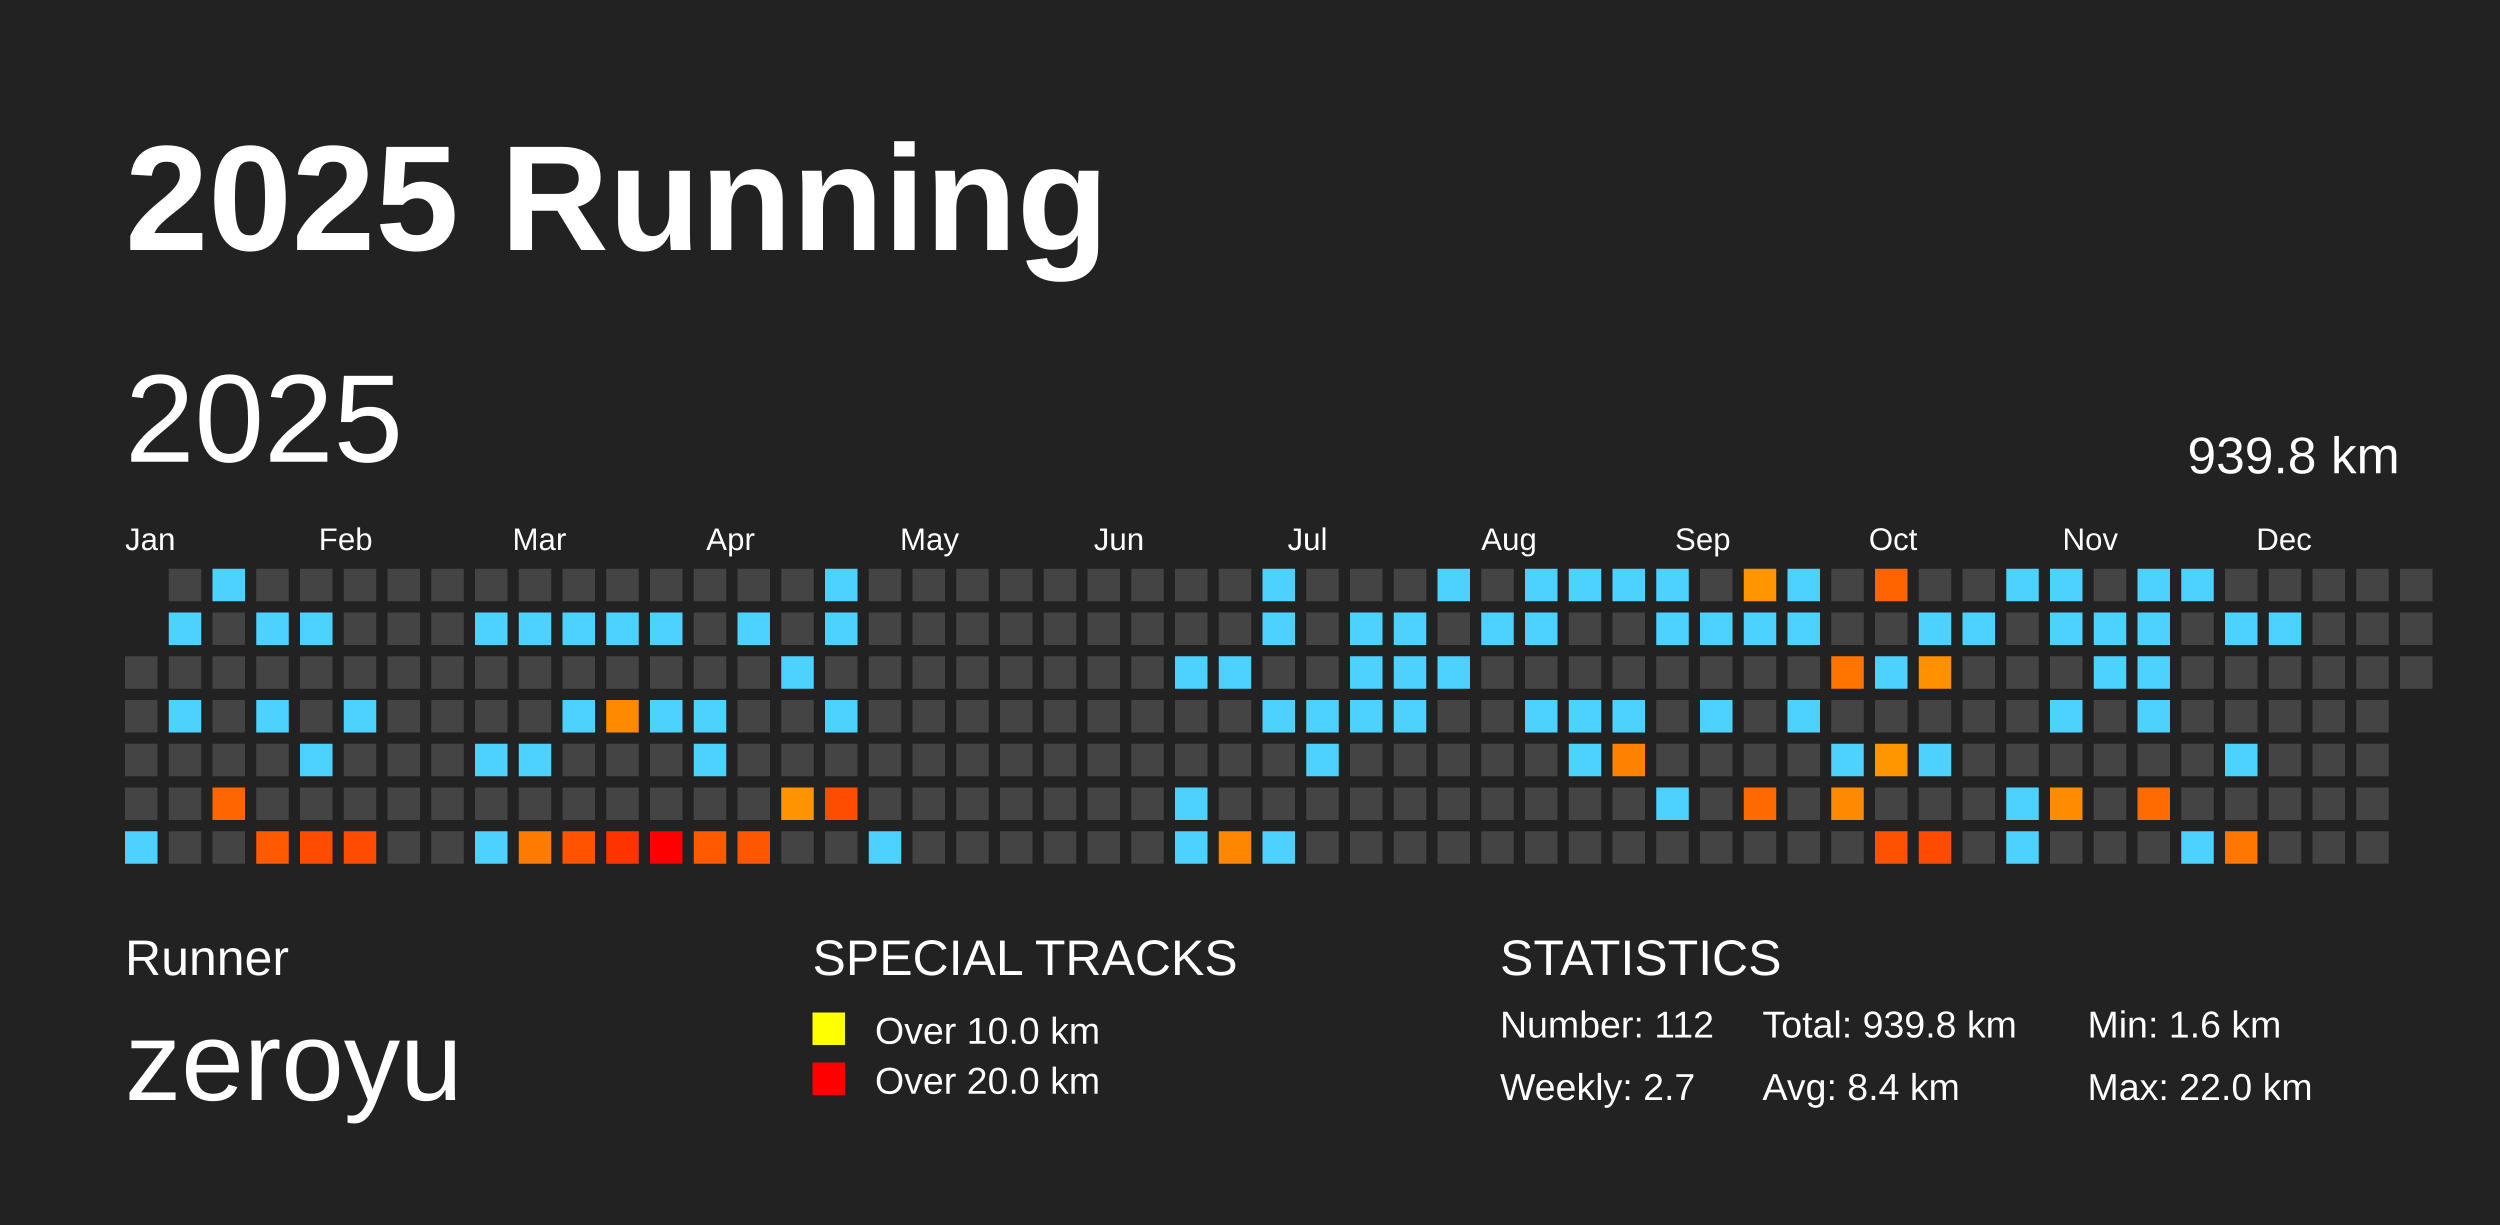
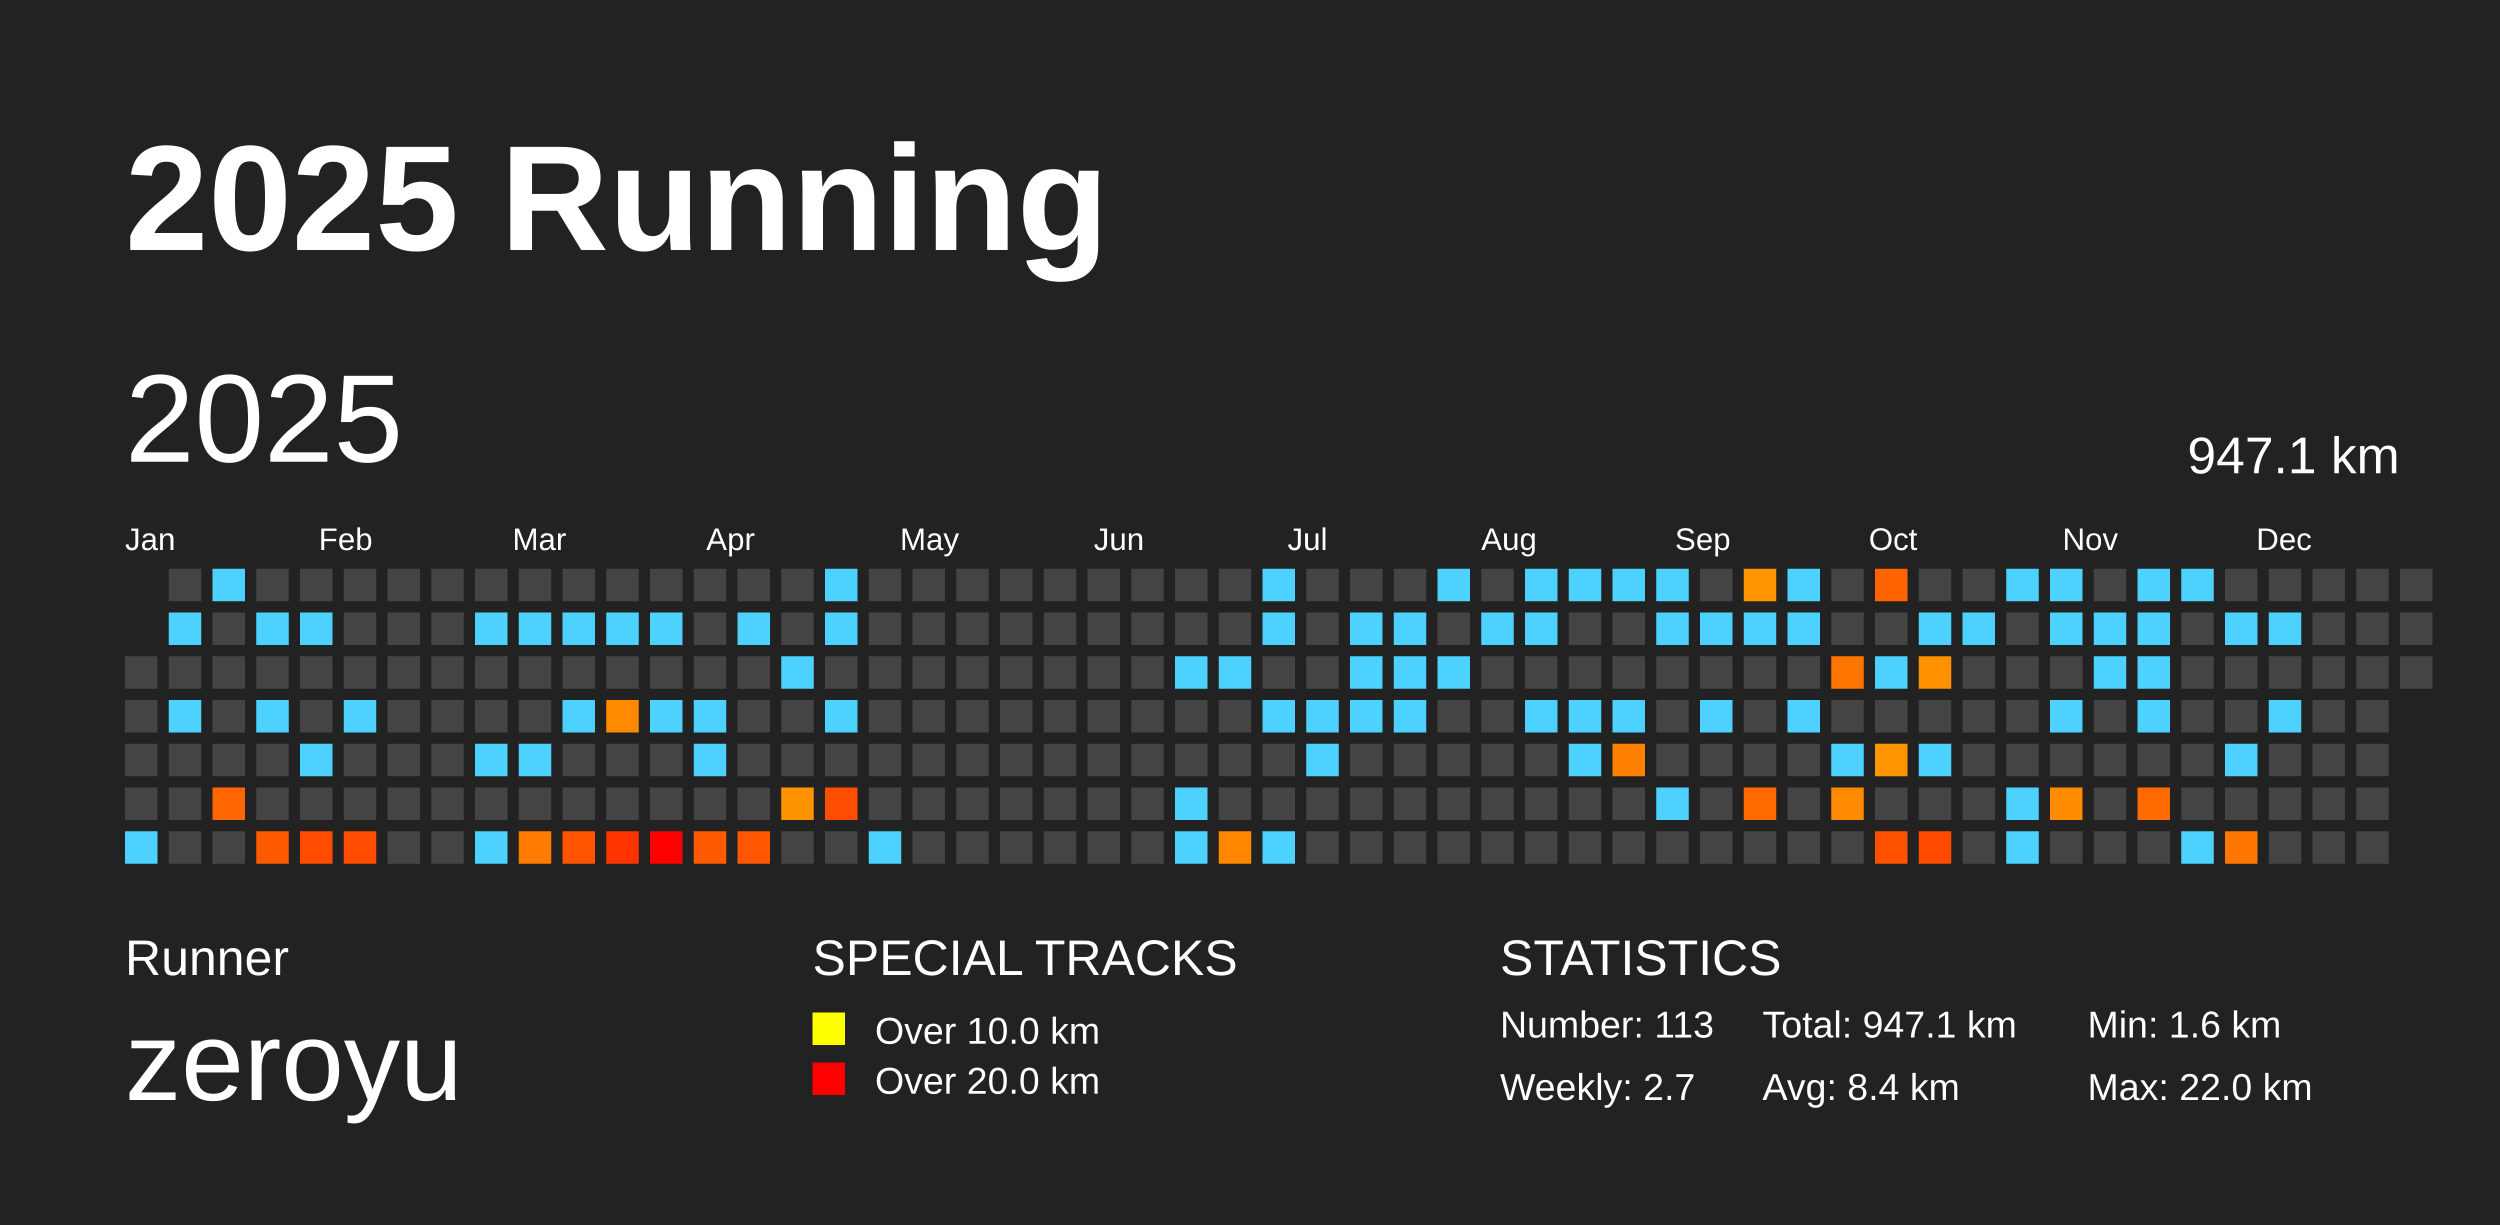
<svg xmlns="http://www.w3.org/2000/svg" baseProfile="full" height="98mm" version="1.1" viewBox="0,0,200,98" width="200mm">
  <defs />
  <rect fill="#222222" height="98" width="200" x="0" y="0" />
  <text fill="#FFFFFF" style="font-size:12px; font-family:Arial; font-weight:bold;" x="10" y="20">2025 Running</text>
  <text fill="#FFFFFF" style="font-size:4px; font-family:Arial" x="10" y="78">Runner</text>
  <text fill="#FFFFFF" style="font-size:9px; font-family:Arial" x="10" y="88">zeroyu</text>
  <text fill="#FFFFFF" style="font-size:4px; font-family:Arial" x="65" y="78">SPECIAL TRACKS</text>
  <rect fill="yellow" height="2.6" width="2.6" x="65" y="81" />
  <text fill="#FFFFFF" style="font-size:3px; font-family:Arial" x="70" y="83.5">Over 10.0 km</text>
  <rect fill="red" height="2.6" width="2.6" x="65" y="85" />
  <text fill="#FFFFFF" style="font-size:3px; font-family:Arial" x="70" y="87.5">Over 20.0 km</text>
  <text fill="#FFFFFF" style="font-size:4px; font-family:Arial" x="120" y="78">STATISTICS</text>
-   <text fill="#FFFFFF" style="font-size:3px; font-family:Arial" x="120" y="83">Number: 112</text>
+   <text fill="#FFFFFF" style="font-size:3px; font-family:Arial" x="120" y="83">Number: 113</text>
  <text fill="#FFFFFF" style="font-size:3px; font-family:Arial" x="120" y="88">Weekly: 2.7</text>
-   <text fill="#FFFFFF" style="font-size:3px; font-family:Arial" x="141" y="83">Total: 939.8 km</text>
+   <text fill="#FFFFFF" style="font-size:3px; font-family:Arial" x="141" y="83">Total: 947.1 km</text>
  <text fill="#FFFFFF" style="font-size:3px; font-family:Arial" x="141" y="88">Avg: 8.4 km</text>
  <text fill="#FFFFFF" style="font-size:3px; font-family:Arial" x="167" y="83">Min: 1.6 km</text>
  <text fill="#FFFFFF" style="font-size:3px; font-family:Arial" x="167" y="88">Max: 22.0 km</text>
  <text dominant-baseline="hanging" fill="#FFFFFF" style="font-size:10.0px; font-family:Arial;" x="10" y="30">2025</text>
-   <text dominant-baseline="hanging" fill="#FFFFFF" style="font-size:4.125px; font-family:Arial;" x="175" y="35">939.8 km</text>
+   <text dominant-baseline="hanging" fill="#FFFFFF" style="font-size:4.125px; font-family:Arial;" x="175" y="35">947.1 km</text>
  <text fill="#FFFFFF" style="font-size:2.5px; font-family:Arial" x="10.0" y="44">Jan</text>
  <text fill="#FFFFFF" style="font-size:2.5px; font-family:Arial" x="25.5" y="44">Feb</text>
  <text fill="#FFFFFF" style="font-size:2.5px; font-family:Arial" x="41.0" y="44">Mar</text>
  <text fill="#FFFFFF" style="font-size:2.5px; font-family:Arial" x="56.5" y="44">Apr</text>
  <text fill="#FFFFFF" style="font-size:2.5px; font-family:Arial" x="72.0" y="44">May</text>
  <text fill="#FFFFFF" style="font-size:2.5px; font-family:Arial" x="87.5" y="44">Jun</text>
  <text fill="#FFFFFF" style="font-size:2.5px; font-family:Arial" x="103.0" y="44">Jul</text>
  <text fill="#FFFFFF" style="font-size:2.5px; font-family:Arial" x="118.5" y="44">Aug</text>
  <text fill="#FFFFFF" style="font-size:2.5px; font-family:Arial" x="134.0" y="44">Sep</text>
  <text fill="#FFFFFF" style="font-size:2.5px; font-family:Arial" x="149.5" y="44">Oct</text>
  <text fill="#FFFFFF" style="font-size:2.5px; font-family:Arial" x="165.0" y="44">Nov</text>
  <text fill="#FFFFFF" style="font-size:2.5px; font-family:Arial" x="180.5" y="44">Dec</text>
  <rect fill="#444444" height="2.6" width="2.6" x="10.0" y="52.5" />
  <rect fill="#444444" height="2.6" width="2.6" x="10.0" y="56.0" />
  <rect fill="#444444" height="2.6" width="2.6" x="10.0" y="59.5" />
  <rect fill="#444444" height="2.6" width="2.6" x="10.0" y="63.0" />
  <rect fill="#4dd2ff" height="2.6" width="2.6" x="10.0" y="66.5" />
  <rect fill="#444444" height="2.6" width="2.6" x="13.5" y="45.5" />
  <rect fill="#4dd2ff" height="2.6" width="2.6" x="13.5" y="49.0" />
  <rect fill="#444444" height="2.6" width="2.6" x="13.5" y="52.5" />
  <rect fill="#4dd2ff" height="2.6" width="2.6" x="13.5" y="56.0" />
  <rect fill="#444444" height="2.6" width="2.6" x="13.5" y="59.5" />
  <rect fill="#444444" height="2.6" width="2.6" x="13.5" y="63.0" />
  <rect fill="#444444" height="2.6" width="2.6" x="13.5" y="66.5" />
  <rect fill="#4dd2ff" height="2.6" width="2.6" x="17.0" y="45.5" />
  <rect fill="#444444" height="2.6" width="2.6" x="17.0" y="49.0" />
  <rect fill="#444444" height="2.6" width="2.6" x="17.0" y="52.5" />
  <rect fill="#444444" height="2.6" width="2.6" x="17.0" y="56.0" />
  <rect fill="#444444" height="2.6" width="2.6" x="17.0" y="59.5" />
  <rect fill="#ff6500" height="2.6" width="2.6" x="17.0" y="63.0" />
  <rect fill="#444444" height="2.6" width="2.6" x="17.0" y="66.5" />
  <rect fill="#444444" height="2.6" width="2.6" x="20.5" y="45.5" />
  <rect fill="#4dd2ff" height="2.6" width="2.6" x="20.5" y="49.0" />
  <rect fill="#444444" height="2.6" width="2.6" x="20.5" y="52.5" />
  <rect fill="#4dd2ff" height="2.6" width="2.6" x="20.5" y="56.0" />
  <rect fill="#444444" height="2.6" width="2.6" x="20.5" y="59.5" />
  <rect fill="#444444" height="2.6" width="2.6" x="20.5" y="63.0" />
  <rect fill="#ff5a00" height="2.6" width="2.6" x="20.5" y="66.5" />
  <rect fill="#444444" height="2.6" width="2.6" x="24.0" y="45.5" />
  <rect fill="#4dd2ff" height="2.6" width="2.6" x="24.0" y="49.0" />
  <rect fill="#444444" height="2.6" width="2.6" x="24.0" y="52.5" />
  <rect fill="#444444" height="2.6" width="2.6" x="24.0" y="56.0" />
  <rect fill="#4dd2ff" height="2.6" width="2.6" x="24.0" y="59.5" />
  <rect fill="#444444" height="2.6" width="2.6" x="24.0" y="63.0" />
  <rect fill="#ff4c00" height="2.6" width="2.6" x="24.0" y="66.5" />
  <rect fill="#444444" height="2.6" width="2.6" x="27.5" y="45.5" />
  <rect fill="#444444" height="2.6" width="2.6" x="27.5" y="49.0" />
  <rect fill="#444444" height="2.6" width="2.6" x="27.5" y="52.5" />
  <rect fill="#4dd2ff" height="2.6" width="2.6" x="27.5" y="56.0" />
  <rect fill="#444444" height="2.6" width="2.6" x="27.5" y="59.5" />
  <rect fill="#444444" height="2.6" width="2.6" x="27.5" y="63.0" />
  <rect fill="#ff4c00" height="2.6" width="2.6" x="27.5" y="66.5" />
  <rect fill="#444444" height="2.6" width="2.6" x="31.0" y="45.5" />
  <rect fill="#444444" height="2.6" width="2.6" x="31.0" y="49.0" />
  <rect fill="#444444" height="2.6" width="2.6" x="31.0" y="52.5" />
  <rect fill="#444444" height="2.6" width="2.6" x="31.0" y="56.0" />
  <rect fill="#444444" height="2.6" width="2.6" x="31.0" y="59.5" />
  <rect fill="#444444" height="2.6" width="2.6" x="31.0" y="63.0" />
  <rect fill="#444444" height="2.6" width="2.6" x="31.0" y="66.5" />
  <rect fill="#444444" height="2.6" width="2.6" x="34.5" y="45.5" />
  <rect fill="#444444" height="2.6" width="2.6" x="34.5" y="49.0" />
  <rect fill="#444444" height="2.6" width="2.6" x="34.5" y="52.5" />
  <rect fill="#444444" height="2.6" width="2.6" x="34.5" y="56.0" />
  <rect fill="#444444" height="2.6" width="2.6" x="34.5" y="59.5" />
  <rect fill="#444444" height="2.6" width="2.6" x="34.5" y="63.0" />
  <rect fill="#444444" height="2.6" width="2.6" x="34.5" y="66.5" />
  <rect fill="#444444" height="2.6" width="2.6" x="38.0" y="45.5" />
  <rect fill="#4dd2ff" height="2.6" width="2.6" x="38.0" y="49.0" />
  <rect fill="#444444" height="2.6" width="2.6" x="38.0" y="52.5" />
  <rect fill="#444444" height="2.6" width="2.6" x="38.0" y="56.0" />
  <rect fill="#4dd2ff" height="2.6" width="2.6" x="38.0" y="59.5" />
  <rect fill="#444444" height="2.6" width="2.6" x="38.0" y="63.0" />
  <rect fill="#4dd2ff" height="2.6" width="2.6" x="38.0" y="66.5" />
  <rect fill="#444444" height="2.6" width="2.6" x="41.5" y="45.5" />
  <rect fill="#4dd2ff" height="2.6" width="2.6" x="41.5" y="49.0" />
  <rect fill="#444444" height="2.6" width="2.6" x="41.5" y="52.5" />
  <rect fill="#444444" height="2.6" width="2.6" x="41.5" y="56.0" />
  <rect fill="#4dd2ff" height="2.6" width="2.6" x="41.5" y="59.5" />
  <rect fill="#444444" height="2.6" width="2.6" x="41.5" y="63.0" />
  <rect fill="#ff7c00" height="2.6" width="2.6" x="41.5" y="66.5" />
  <rect fill="#444444" height="2.6" width="2.6" x="45.0" y="45.5" />
  <rect fill="#4dd2ff" height="2.6" width="2.6" x="45.0" y="49.0" />
  <rect fill="#444444" height="2.6" width="2.6" x="45.0" y="52.5" />
  <rect fill="#4dd2ff" height="2.6" width="2.6" x="45.0" y="56.0" />
  <rect fill="#444444" height="2.6" width="2.6" x="45.0" y="59.5" />
  <rect fill="#444444" height="2.6" width="2.6" x="45.0" y="63.0" />
  <rect fill="#ff5300" height="2.6" width="2.6" x="45.0" y="66.5" />
  <rect fill="#444444" height="2.6" width="2.6" x="48.5" y="45.5" />
  <rect fill="#4dd2ff" height="2.6" width="2.6" x="48.5" y="49.0" />
  <rect fill="#444444" height="2.6" width="2.6" x="48.5" y="52.5" />
  <rect fill="#ff8a00" height="2.6" width="2.6" x="48.5" y="56.0" />
  <rect fill="#444444" height="2.6" width="2.6" x="48.5" y="59.5" />
  <rect fill="#444444" height="2.6" width="2.6" x="48.5" y="63.0" />
  <rect fill="#ff3300" height="2.6" width="2.6" x="48.5" y="66.5" />
  <rect fill="#444444" height="2.6" width="2.6" x="52.0" y="45.5" />
  <rect fill="#4dd2ff" height="2.6" width="2.6" x="52.0" y="49.0" />
  <rect fill="#444444" height="2.6" width="2.6" x="52.0" y="52.5" />
  <rect fill="#4dd2ff" height="2.6" width="2.6" x="52.0" y="56.0" />
  <rect fill="#444444" height="2.6" width="2.6" x="52.0" y="59.5" />
  <rect fill="#444444" height="2.6" width="2.6" x="52.0" y="63.0" />
  <rect fill="red" height="2.6" width="2.6" x="52.0" y="66.5" />
  <rect fill="#444444" height="2.6" width="2.6" x="55.5" y="45.5" />
  <rect fill="#444444" height="2.6" width="2.6" x="55.5" y="49.0" />
  <rect fill="#444444" height="2.6" width="2.6" x="55.5" y="52.5" />
  <rect fill="#4dd2ff" height="2.6" width="2.6" x="55.5" y="56.0" />
  <rect fill="#4dd2ff" height="2.6" width="2.6" x="55.5" y="59.5" />
  <rect fill="#444444" height="2.6" width="2.6" x="55.5" y="63.0" />
  <rect fill="#ff5a00" height="2.6" width="2.6" x="55.5" y="66.5" />
  <rect fill="#444444" height="2.6" width="2.6" x="59.0" y="45.5" />
  <rect fill="#4dd2ff" height="2.6" width="2.6" x="59.0" y="49.0" />
  <rect fill="#444444" height="2.6" width="2.6" x="59.0" y="52.5" />
  <rect fill="#444444" height="2.6" width="2.6" x="59.0" y="56.0" />
  <rect fill="#444444" height="2.6" width="2.6" x="59.0" y="59.5" />
  <rect fill="#444444" height="2.6" width="2.6" x="59.0" y="63.0" />
  <rect fill="#ff5700" height="2.6" width="2.6" x="59.0" y="66.5" />
  <rect fill="#444444" height="2.6" width="2.6" x="62.5" y="45.5" />
  <rect fill="#444444" height="2.6" width="2.6" x="62.5" y="49.0" />
  <rect fill="#4dd2ff" height="2.6" width="2.6" x="62.5" y="52.5" />
  <rect fill="#444444" height="2.6" width="2.6" x="62.5" y="56.0" />
  <rect fill="#444444" height="2.6" width="2.6" x="62.5" y="59.5" />
  <rect fill="#ff9400" height="2.6" width="2.6" x="62.5" y="63.0" />
  <rect fill="#444444" height="2.6" width="2.6" x="62.5" y="66.5" />
  <rect fill="#4dd2ff" height="2.6" width="2.6" x="66.0" y="45.5" />
  <rect fill="#4dd2ff" height="2.6" width="2.6" x="66.0" y="49.0" />
  <rect fill="#444444" height="2.6" width="2.6" x="66.0" y="52.5" />
  <rect fill="#4dd2ff" height="2.6" width="2.6" x="66.0" y="56.0" />
  <rect fill="#444444" height="2.6" width="2.6" x="66.0" y="59.5" />
  <rect fill="#ff4d00" height="2.6" width="2.6" x="66.0" y="63.0" />
  <rect fill="#444444" height="2.6" width="2.6" x="66.0" y="66.5" />
  <rect fill="#444444" height="2.6" width="2.6" x="69.5" y="45.5" />
  <rect fill="#444444" height="2.6" width="2.6" x="69.5" y="49.0" />
  <rect fill="#444444" height="2.6" width="2.6" x="69.5" y="52.5" />
  <rect fill="#444444" height="2.6" width="2.6" x="69.5" y="56.0" />
  <rect fill="#444444" height="2.6" width="2.6" x="69.5" y="59.5" />
  <rect fill="#444444" height="2.6" width="2.6" x="69.5" y="63.0" />
  <rect fill="#4dd2ff" height="2.6" width="2.6" x="69.5" y="66.5" />
  <rect fill="#444444" height="2.6" width="2.6" x="73.0" y="45.5" />
  <rect fill="#444444" height="2.6" width="2.6" x="73.0" y="49.0" />
  <rect fill="#444444" height="2.6" width="2.6" x="73.0" y="52.5" />
  <rect fill="#444444" height="2.6" width="2.6" x="73.0" y="56.0" />
  <rect fill="#444444" height="2.6" width="2.6" x="73.0" y="59.5" />
  <rect fill="#444444" height="2.6" width="2.6" x="73.0" y="63.0" />
  <rect fill="#444444" height="2.6" width="2.6" x="73.0" y="66.5" />
  <rect fill="#444444" height="2.6" width="2.6" x="76.5" y="45.5" />
  <rect fill="#444444" height="2.6" width="2.6" x="76.5" y="49.0" />
  <rect fill="#444444" height="2.6" width="2.6" x="76.5" y="52.5" />
  <rect fill="#444444" height="2.6" width="2.6" x="76.5" y="56.0" />
  <rect fill="#444444" height="2.6" width="2.6" x="76.5" y="59.5" />
  <rect fill="#444444" height="2.6" width="2.6" x="76.5" y="63.0" />
  <rect fill="#444444" height="2.6" width="2.6" x="76.5" y="66.5" />
  <rect fill="#444444" height="2.6" width="2.6" x="80.0" y="45.5" />
  <rect fill="#444444" height="2.6" width="2.6" x="80.0" y="49.0" />
  <rect fill="#444444" height="2.6" width="2.6" x="80.0" y="52.5" />
  <rect fill="#444444" height="2.6" width="2.6" x="80.0" y="56.0" />
  <rect fill="#444444" height="2.6" width="2.6" x="80.0" y="59.5" />
  <rect fill="#444444" height="2.6" width="2.6" x="80.0" y="63.0" />
  <rect fill="#444444" height="2.6" width="2.6" x="80.0" y="66.5" />
  <rect fill="#444444" height="2.6" width="2.6" x="83.5" y="45.5" />
  <rect fill="#444444" height="2.6" width="2.6" x="83.5" y="49.0" />
  <rect fill="#444444" height="2.6" width="2.6" x="83.5" y="52.5" />
  <rect fill="#444444" height="2.6" width="2.6" x="83.5" y="56.0" />
  <rect fill="#444444" height="2.6" width="2.6" x="83.5" y="59.5" />
  <rect fill="#444444" height="2.6" width="2.6" x="83.5" y="63.0" />
  <rect fill="#444444" height="2.6" width="2.6" x="83.5" y="66.5" />
  <rect fill="#444444" height="2.6" width="2.6" x="87.0" y="45.5" />
  <rect fill="#444444" height="2.6" width="2.6" x="87.0" y="49.0" />
  <rect fill="#444444" height="2.6" width="2.6" x="87.0" y="52.5" />
  <rect fill="#444444" height="2.6" width="2.6" x="87.0" y="56.0" />
  <rect fill="#444444" height="2.6" width="2.6" x="87.0" y="59.5" />
  <rect fill="#444444" height="2.6" width="2.6" x="87.0" y="63.0" />
  <rect fill="#444444" height="2.6" width="2.6" x="87.0" y="66.5" />
  <rect fill="#444444" height="2.6" width="2.6" x="90.5" y="45.5" />
  <rect fill="#444444" height="2.6" width="2.6" x="90.5" y="49.0" />
  <rect fill="#444444" height="2.6" width="2.6" x="90.5" y="52.5" />
  <rect fill="#444444" height="2.6" width="2.6" x="90.5" y="56.0" />
  <rect fill="#444444" height="2.6" width="2.6" x="90.5" y="59.5" />
  <rect fill="#444444" height="2.6" width="2.6" x="90.5" y="63.0" />
  <rect fill="#444444" height="2.6" width="2.6" x="90.5" y="66.5" />
  <rect fill="#444444" height="2.6" width="2.6" x="94.0" y="45.5" />
  <rect fill="#444444" height="2.6" width="2.6" x="94.0" y="49.0" />
  <rect fill="#4dd2ff" height="2.6" width="2.6" x="94.0" y="52.5" />
  <rect fill="#444444" height="2.6" width="2.6" x="94.0" y="56.0" />
  <rect fill="#444444" height="2.6" width="2.6" x="94.0" y="59.5" />
  <rect fill="#4dd2ff" height="2.6" width="2.6" x="94.0" y="63.0" />
  <rect fill="#4dd2ff" height="2.6" width="2.6" x="94.0" y="66.5" />
  <rect fill="#444444" height="2.6" width="2.6" x="97.5" y="45.5" />
  <rect fill="#444444" height="2.6" width="2.6" x="97.5" y="49.0" />
  <rect fill="#4dd2ff" height="2.6" width="2.6" x="97.5" y="52.5" />
  <rect fill="#444444" height="2.6" width="2.6" x="97.5" y="56.0" />
  <rect fill="#444444" height="2.6" width="2.6" x="97.5" y="59.5" />
  <rect fill="#444444" height="2.6" width="2.6" x="97.5" y="63.0" />
  <rect fill="#ff8700" height="2.6" width="2.6" x="97.5" y="66.5" />
  <rect fill="#4dd2ff" height="2.6" width="2.6" x="101.0" y="45.5" />
  <rect fill="#4dd2ff" height="2.6" width="2.6" x="101.0" y="49.0" />
  <rect fill="#444444" height="2.6" width="2.6" x="101.0" y="52.5" />
  <rect fill="#4dd2ff" height="2.6" width="2.6" x="101.0" y="56.0" />
  <rect fill="#444444" height="2.6" width="2.6" x="101.0" y="59.5" />
  <rect fill="#444444" height="2.6" width="2.6" x="101.0" y="63.0" />
  <rect fill="#4dd2ff" height="2.6" width="2.6" x="101.0" y="66.5" />
  <rect fill="#444444" height="2.6" width="2.6" x="104.5" y="45.5" />
  <rect fill="#444444" height="2.6" width="2.6" x="104.5" y="49.0" />
  <rect fill="#444444" height="2.6" width="2.6" x="104.5" y="52.5" />
  <rect fill="#4dd2ff" height="2.6" width="2.6" x="104.5" y="56.0" />
  <rect fill="#4dd2ff" height="2.6" width="2.6" x="104.5" y="59.5" />
  <rect fill="#444444" height="2.6" width="2.6" x="104.5" y="63.0" />
  <rect fill="#444444" height="2.6" width="2.6" x="104.5" y="66.5" />
  <rect fill="#444444" height="2.6" width="2.6" x="108.0" y="45.5" />
  <rect fill="#4dd2ff" height="2.6" width="2.6" x="108.0" y="49.0" />
  <rect fill="#4dd2ff" height="2.6" width="2.6" x="108.0" y="52.5" />
  <rect fill="#4dd2ff" height="2.6" width="2.6" x="108.0" y="56.0" />
  <rect fill="#444444" height="2.6" width="2.6" x="108.0" y="59.5" />
  <rect fill="#444444" height="2.6" width="2.6" x="108.0" y="63.0" />
  <rect fill="#444444" height="2.6" width="2.6" x="108.0" y="66.5" />
  <rect fill="#444444" height="2.6" width="2.6" x="111.5" y="45.5" />
  <rect fill="#4dd2ff" height="2.6" width="2.6" x="111.5" y="49.0" />
  <rect fill="#4dd2ff" height="2.6" width="2.6" x="111.5" y="52.5" />
  <rect fill="#4dd2ff" height="2.6" width="2.6" x="111.5" y="56.0" />
  <rect fill="#444444" height="2.6" width="2.6" x="111.5" y="59.5" />
  <rect fill="#444444" height="2.6" width="2.6" x="111.5" y="63.0" />
  <rect fill="#444444" height="2.6" width="2.6" x="111.5" y="66.5" />
  <rect fill="#4dd2ff" height="2.6" width="2.6" x="115.0" y="45.5" />
  <rect fill="#444444" height="2.6" width="2.6" x="115.0" y="49.0" />
  <rect fill="#4dd2ff" height="2.6" width="2.6" x="115.0" y="52.5" />
  <rect fill="#444444" height="2.6" width="2.6" x="115.0" y="56.0" />
  <rect fill="#444444" height="2.6" width="2.6" x="115.0" y="59.5" />
  <rect fill="#444444" height="2.6" width="2.6" x="115.0" y="63.0" />
  <rect fill="#444444" height="2.6" width="2.6" x="115.0" y="66.5" />
  <rect fill="#444444" height="2.6" width="2.6" x="118.5" y="45.5" />
  <rect fill="#4dd2ff" height="2.6" width="2.6" x="118.5" y="49.0" />
  <rect fill="#444444" height="2.6" width="2.6" x="118.5" y="52.5" />
  <rect fill="#444444" height="2.6" width="2.6" x="118.5" y="56.0" />
  <rect fill="#444444" height="2.6" width="2.6" x="118.5" y="59.5" />
  <rect fill="#444444" height="2.6" width="2.6" x="118.5" y="63.0" />
  <rect fill="#444444" height="2.6" width="2.6" x="118.5" y="66.5" />
  <rect fill="#4dd2ff" height="2.6" width="2.6" x="122.0" y="45.5" />
  <rect fill="#4dd2ff" height="2.6" width="2.6" x="122.0" y="49.0" />
  <rect fill="#444444" height="2.6" width="2.6" x="122.0" y="52.5" />
  <rect fill="#4dd2ff" height="2.6" width="2.6" x="122.0" y="56.0" />
  <rect fill="#444444" height="2.6" width="2.6" x="122.0" y="59.5" />
  <rect fill="#444444" height="2.6" width="2.6" x="122.0" y="63.0" />
  <rect fill="#444444" height="2.6" width="2.6" x="122.0" y="66.5" />
  <rect fill="#4dd2ff" height="2.6" width="2.6" x="125.5" y="45.5" />
  <rect fill="#444444" height="2.6" width="2.6" x="125.5" y="49.0" />
  <rect fill="#444444" height="2.6" width="2.6" x="125.5" y="52.5" />
  <rect fill="#4dd2ff" height="2.6" width="2.6" x="125.5" y="56.0" />
  <rect fill="#4dd2ff" height="2.6" width="2.6" x="125.5" y="59.5" />
  <rect fill="#444444" height="2.6" width="2.6" x="125.5" y="63.0" />
  <rect fill="#444444" height="2.6" width="2.6" x="125.5" y="66.5" />
  <rect fill="#4dd2ff" height="2.6" width="2.6" x="129.0" y="45.5" />
  <rect fill="#444444" height="2.6" width="2.6" x="129.0" y="49.0" />
  <rect fill="#444444" height="2.6" width="2.6" x="129.0" y="52.5" />
  <rect fill="#4dd2ff" height="2.6" width="2.6" x="129.0" y="56.0" />
  <rect fill="#ff8100" height="2.6" width="2.6" x="129.0" y="59.5" />
  <rect fill="#444444" height="2.6" width="2.6" x="129.0" y="63.0" />
  <rect fill="#444444" height="2.6" width="2.6" x="129.0" y="66.5" />
  <rect fill="#4dd2ff" height="2.6" width="2.6" x="132.5" y="45.5" />
  <rect fill="#4dd2ff" height="2.6" width="2.6" x="132.5" y="49.0" />
  <rect fill="#444444" height="2.6" width="2.6" x="132.5" y="52.5" />
  <rect fill="#444444" height="2.6" width="2.6" x="132.5" y="56.0" />
  <rect fill="#444444" height="2.6" width="2.6" x="132.5" y="59.5" />
  <rect fill="#4dd2ff" height="2.6" width="2.6" x="132.5" y="63.0" />
  <rect fill="#444444" height="2.6" width="2.6" x="132.5" y="66.5" />
  <rect fill="#444444" height="2.6" width="2.6" x="136.0" y="45.5" />
  <rect fill="#4dd2ff" height="2.6" width="2.6" x="136.0" y="49.0" />
  <rect fill="#444444" height="2.6" width="2.6" x="136.0" y="52.5" />
  <rect fill="#4dd2ff" height="2.6" width="2.6" x="136.0" y="56.0" />
  <rect fill="#444444" height="2.6" width="2.6" x="136.0" y="59.5" />
  <rect fill="#444444" height="2.6" width="2.6" x="136.0" y="63.0" />
  <rect fill="#444444" height="2.6" width="2.6" x="136.0" y="66.5" />
  <rect fill="#ff9600" height="2.6" width="2.6" x="139.5" y="45.5" />
  <rect fill="#4dd2ff" height="2.6" width="2.6" x="139.5" y="49.0" />
  <rect fill="#444444" height="2.6" width="2.6" x="139.5" y="52.5" />
  <rect fill="#444444" height="2.6" width="2.6" x="139.5" y="56.0" />
  <rect fill="#444444" height="2.6" width="2.6" x="139.5" y="59.5" />
  <rect fill="#ff6a00" height="2.6" width="2.6" x="139.5" y="63.0" />
  <rect fill="#444444" height="2.6" width="2.6" x="139.5" y="66.5" />
  <rect fill="#4dd2ff" height="2.6" width="2.6" x="143.0" y="45.5" />
  <rect fill="#4dd2ff" height="2.6" width="2.6" x="143.0" y="49.0" />
  <rect fill="#444444" height="2.6" width="2.6" x="143.0" y="52.5" />
  <rect fill="#4dd2ff" height="2.6" width="2.6" x="143.0" y="56.0" />
  <rect fill="#444444" height="2.6" width="2.6" x="143.0" y="59.5" />
  <rect fill="#444444" height="2.6" width="2.6" x="143.0" y="63.0" />
  <rect fill="#444444" height="2.6" width="2.6" x="143.0" y="66.5" />
  <rect fill="#444444" height="2.6" width="2.6" x="146.5" y="45.5" />
  <rect fill="#444444" height="2.6" width="2.6" x="146.5" y="49.0" />
  <rect fill="#ff7500" height="2.6" width="2.6" x="146.5" y="52.5" />
  <rect fill="#444444" height="2.6" width="2.6" x="146.5" y="56.0" />
  <rect fill="#4dd2ff" height="2.6" width="2.6" x="146.5" y="59.5" />
  <rect fill="#ff8900" height="2.6" width="2.6" x="146.5" y="63.0" />
  <rect fill="#444444" height="2.6" width="2.6" x="146.5" y="66.5" />
  <rect fill="#ff6400" height="2.6" width="2.6" x="150.0" y="45.5" />
  <rect fill="#444444" height="2.6" width="2.6" x="150.0" y="49.0" />
  <rect fill="#4dd2ff" height="2.6" width="2.6" x="150.0" y="52.5" />
  <rect fill="#444444" height="2.6" width="2.6" x="150.0" y="56.0" />
  <rect fill="#ff9600" height="2.6" width="2.6" x="150.0" y="59.5" />
  <rect fill="#444444" height="2.6" width="2.6" x="150.0" y="63.0" />
  <rect fill="#ff5200" height="2.6" width="2.6" x="150.0" y="66.5" />
  <rect fill="#444444" height="2.6" width="2.6" x="153.5" y="45.5" />
  <rect fill="#4dd2ff" height="2.6" width="2.6" x="153.5" y="49.0" />
  <rect fill="#ff9100" height="2.6" width="2.6" x="153.5" y="52.5" />
  <rect fill="#444444" height="2.6" width="2.6" x="153.5" y="56.0" />
  <rect fill="#4dd2ff" height="2.6" width="2.6" x="153.5" y="59.5" />
  <rect fill="#444444" height="2.6" width="2.6" x="153.5" y="63.0" />
  <rect fill="#ff4b00" height="2.6" width="2.6" x="153.5" y="66.5" />
  <rect fill="#444444" height="2.6" width="2.6" x="157.0" y="45.5" />
  <rect fill="#4dd2ff" height="2.6" width="2.6" x="157.0" y="49.0" />
  <rect fill="#444444" height="2.6" width="2.6" x="157.0" y="52.5" />
  <rect fill="#444444" height="2.6" width="2.6" x="157.0" y="56.0" />
  <rect fill="#444444" height="2.6" width="2.6" x="157.0" y="59.5" />
  <rect fill="#444444" height="2.6" width="2.6" x="157.0" y="63.0" />
  <rect fill="#444444" height="2.6" width="2.6" x="157.0" y="66.5" />
  <rect fill="#4dd2ff" height="2.6" width="2.6" x="160.5" y="45.5" />
  <rect fill="#444444" height="2.6" width="2.6" x="160.5" y="49.0" />
  <rect fill="#444444" height="2.6" width="2.6" x="160.5" y="52.5" />
  <rect fill="#444444" height="2.6" width="2.6" x="160.5" y="56.0" />
  <rect fill="#444444" height="2.6" width="2.6" x="160.5" y="59.5" />
  <rect fill="#4dd2ff" height="2.6" width="2.6" x="160.5" y="63.0" />
  <rect fill="#4dd2ff" height="2.6" width="2.6" x="160.5" y="66.5" />
  <rect fill="#4dd2ff" height="2.6" width="2.6" x="164.0" y="45.5" />
  <rect fill="#4dd2ff" height="2.6" width="2.6" x="164.0" y="49.0" />
  <rect fill="#444444" height="2.6" width="2.6" x="164.0" y="52.5" />
  <rect fill="#4dd2ff" height="2.6" width="2.6" x="164.0" y="56.0" />
  <rect fill="#444444" height="2.6" width="2.6" x="164.0" y="59.5" />
  <rect fill="#ff8b00" height="2.6" width="2.6" x="164.0" y="63.0" />
  <rect fill="#444444" height="2.6" width="2.6" x="164.0" y="66.5" />
  <rect fill="#444444" height="2.6" width="2.6" x="167.5" y="45.5" />
  <rect fill="#4dd2ff" height="2.6" width="2.6" x="167.5" y="49.0" />
  <rect fill="#4dd2ff" height="2.6" width="2.6" x="167.5" y="52.5" />
  <rect fill="#444444" height="2.6" width="2.6" x="167.5" y="56.0" />
  <rect fill="#444444" height="2.6" width="2.6" x="167.5" y="59.5" />
  <rect fill="#444444" height="2.6" width="2.6" x="167.5" y="63.0" />
  <rect fill="#444444" height="2.6" width="2.6" x="167.5" y="66.5" />
  <rect fill="#4dd2ff" height="2.6" width="2.6" x="171.0" y="45.5" />
  <rect fill="#4dd2ff" height="2.6" width="2.6" x="171.0" y="49.0" />
  <rect fill="#4dd2ff" height="2.6" width="2.6" x="171.0" y="52.5" />
  <rect fill="#4dd2ff" height="2.6" width="2.6" x="171.0" y="56.0" />
  <rect fill="#444444" height="2.6" width="2.6" x="171.0" y="59.5" />
  <rect fill="#ff6b00" height="2.6" width="2.6" x="171.0" y="63.0" />
  <rect fill="#444444" height="2.6" width="2.6" x="171.0" y="66.5" />
  <rect fill="#4dd2ff" height="2.6" width="2.6" x="174.5" y="45.5" />
  <rect fill="#444444" height="2.6" width="2.6" x="174.5" y="49.0" />
  <rect fill="#444444" height="2.6" width="2.6" x="174.5" y="52.5" />
  <rect fill="#444444" height="2.6" width="2.6" x="174.5" y="56.0" />
  <rect fill="#444444" height="2.6" width="2.6" x="174.5" y="59.5" />
  <rect fill="#444444" height="2.6" width="2.6" x="174.5" y="63.0" />
  <rect fill="#4dd2ff" height="2.6" width="2.6" x="174.5" y="66.5" />
  <rect fill="#444444" height="2.6" width="2.6" x="178.0" y="45.5" />
  <rect fill="#4dd2ff" height="2.6" width="2.6" x="178.0" y="49.0" />
  <rect fill="#444444" height="2.6" width="2.6" x="178.0" y="52.5" />
  <rect fill="#444444" height="2.6" width="2.6" x="178.0" y="56.0" />
  <rect fill="#4dd2ff" height="2.6" width="2.6" x="178.0" y="59.5" />
  <rect fill="#444444" height="2.6" width="2.6" x="178.0" y="63.0" />
  <rect fill="#ff7700" height="2.6" width="2.6" x="178.0" y="66.5" />
  <rect fill="#444444" height="2.6" width="2.6" x="181.5" y="45.5" />
  <rect fill="#4dd2ff" height="2.6" width="2.6" x="181.5" y="49.0" />
  <rect fill="#444444" height="2.6" width="2.6" x="181.5" y="52.5" />
-   <rect fill="#444444" height="2.6" width="2.6" x="181.5" y="56.0" />
+   <rect fill="#4dd2ff" height="2.6" width="2.6" x="181.5" y="56.0" />
  <rect fill="#444444" height="2.6" width="2.6" x="181.5" y="59.5" />
  <rect fill="#444444" height="2.6" width="2.6" x="181.5" y="63.0" />
  <rect fill="#444444" height="2.6" width="2.6" x="181.5" y="66.5" />
  <rect fill="#444444" height="2.6" width="2.6" x="185.0" y="45.5" />
  <rect fill="#444444" height="2.6" width="2.6" x="185.0" y="49.0" />
  <rect fill="#444444" height="2.6" width="2.6" x="185.0" y="52.5" />
  <rect fill="#444444" height="2.6" width="2.6" x="185.0" y="56.0" />
  <rect fill="#444444" height="2.6" width="2.6" x="185.0" y="59.5" />
  <rect fill="#444444" height="2.6" width="2.6" x="185.0" y="63.0" />
  <rect fill="#444444" height="2.6" width="2.6" x="185.0" y="66.5" />
  <rect fill="#444444" height="2.6" width="2.6" x="188.5" y="45.5" />
  <rect fill="#444444" height="2.6" width="2.6" x="188.5" y="49.0" />
  <rect fill="#444444" height="2.6" width="2.6" x="188.5" y="52.5" />
  <rect fill="#444444" height="2.6" width="2.6" x="188.5" y="56.0" />
  <rect fill="#444444" height="2.6" width="2.6" x="188.5" y="59.5" />
  <rect fill="#444444" height="2.6" width="2.6" x="188.5" y="63.0" />
  <rect fill="#444444" height="2.6" width="2.6" x="188.5" y="66.5" />
  <rect fill="#444444" height="2.6" width="2.6" x="192.0" y="45.5" />
  <rect fill="#444444" height="2.6" width="2.6" x="192.0" y="49.0" />
  <rect fill="#444444" height="2.6" width="2.6" x="192.0" y="52.5" />
</svg>
